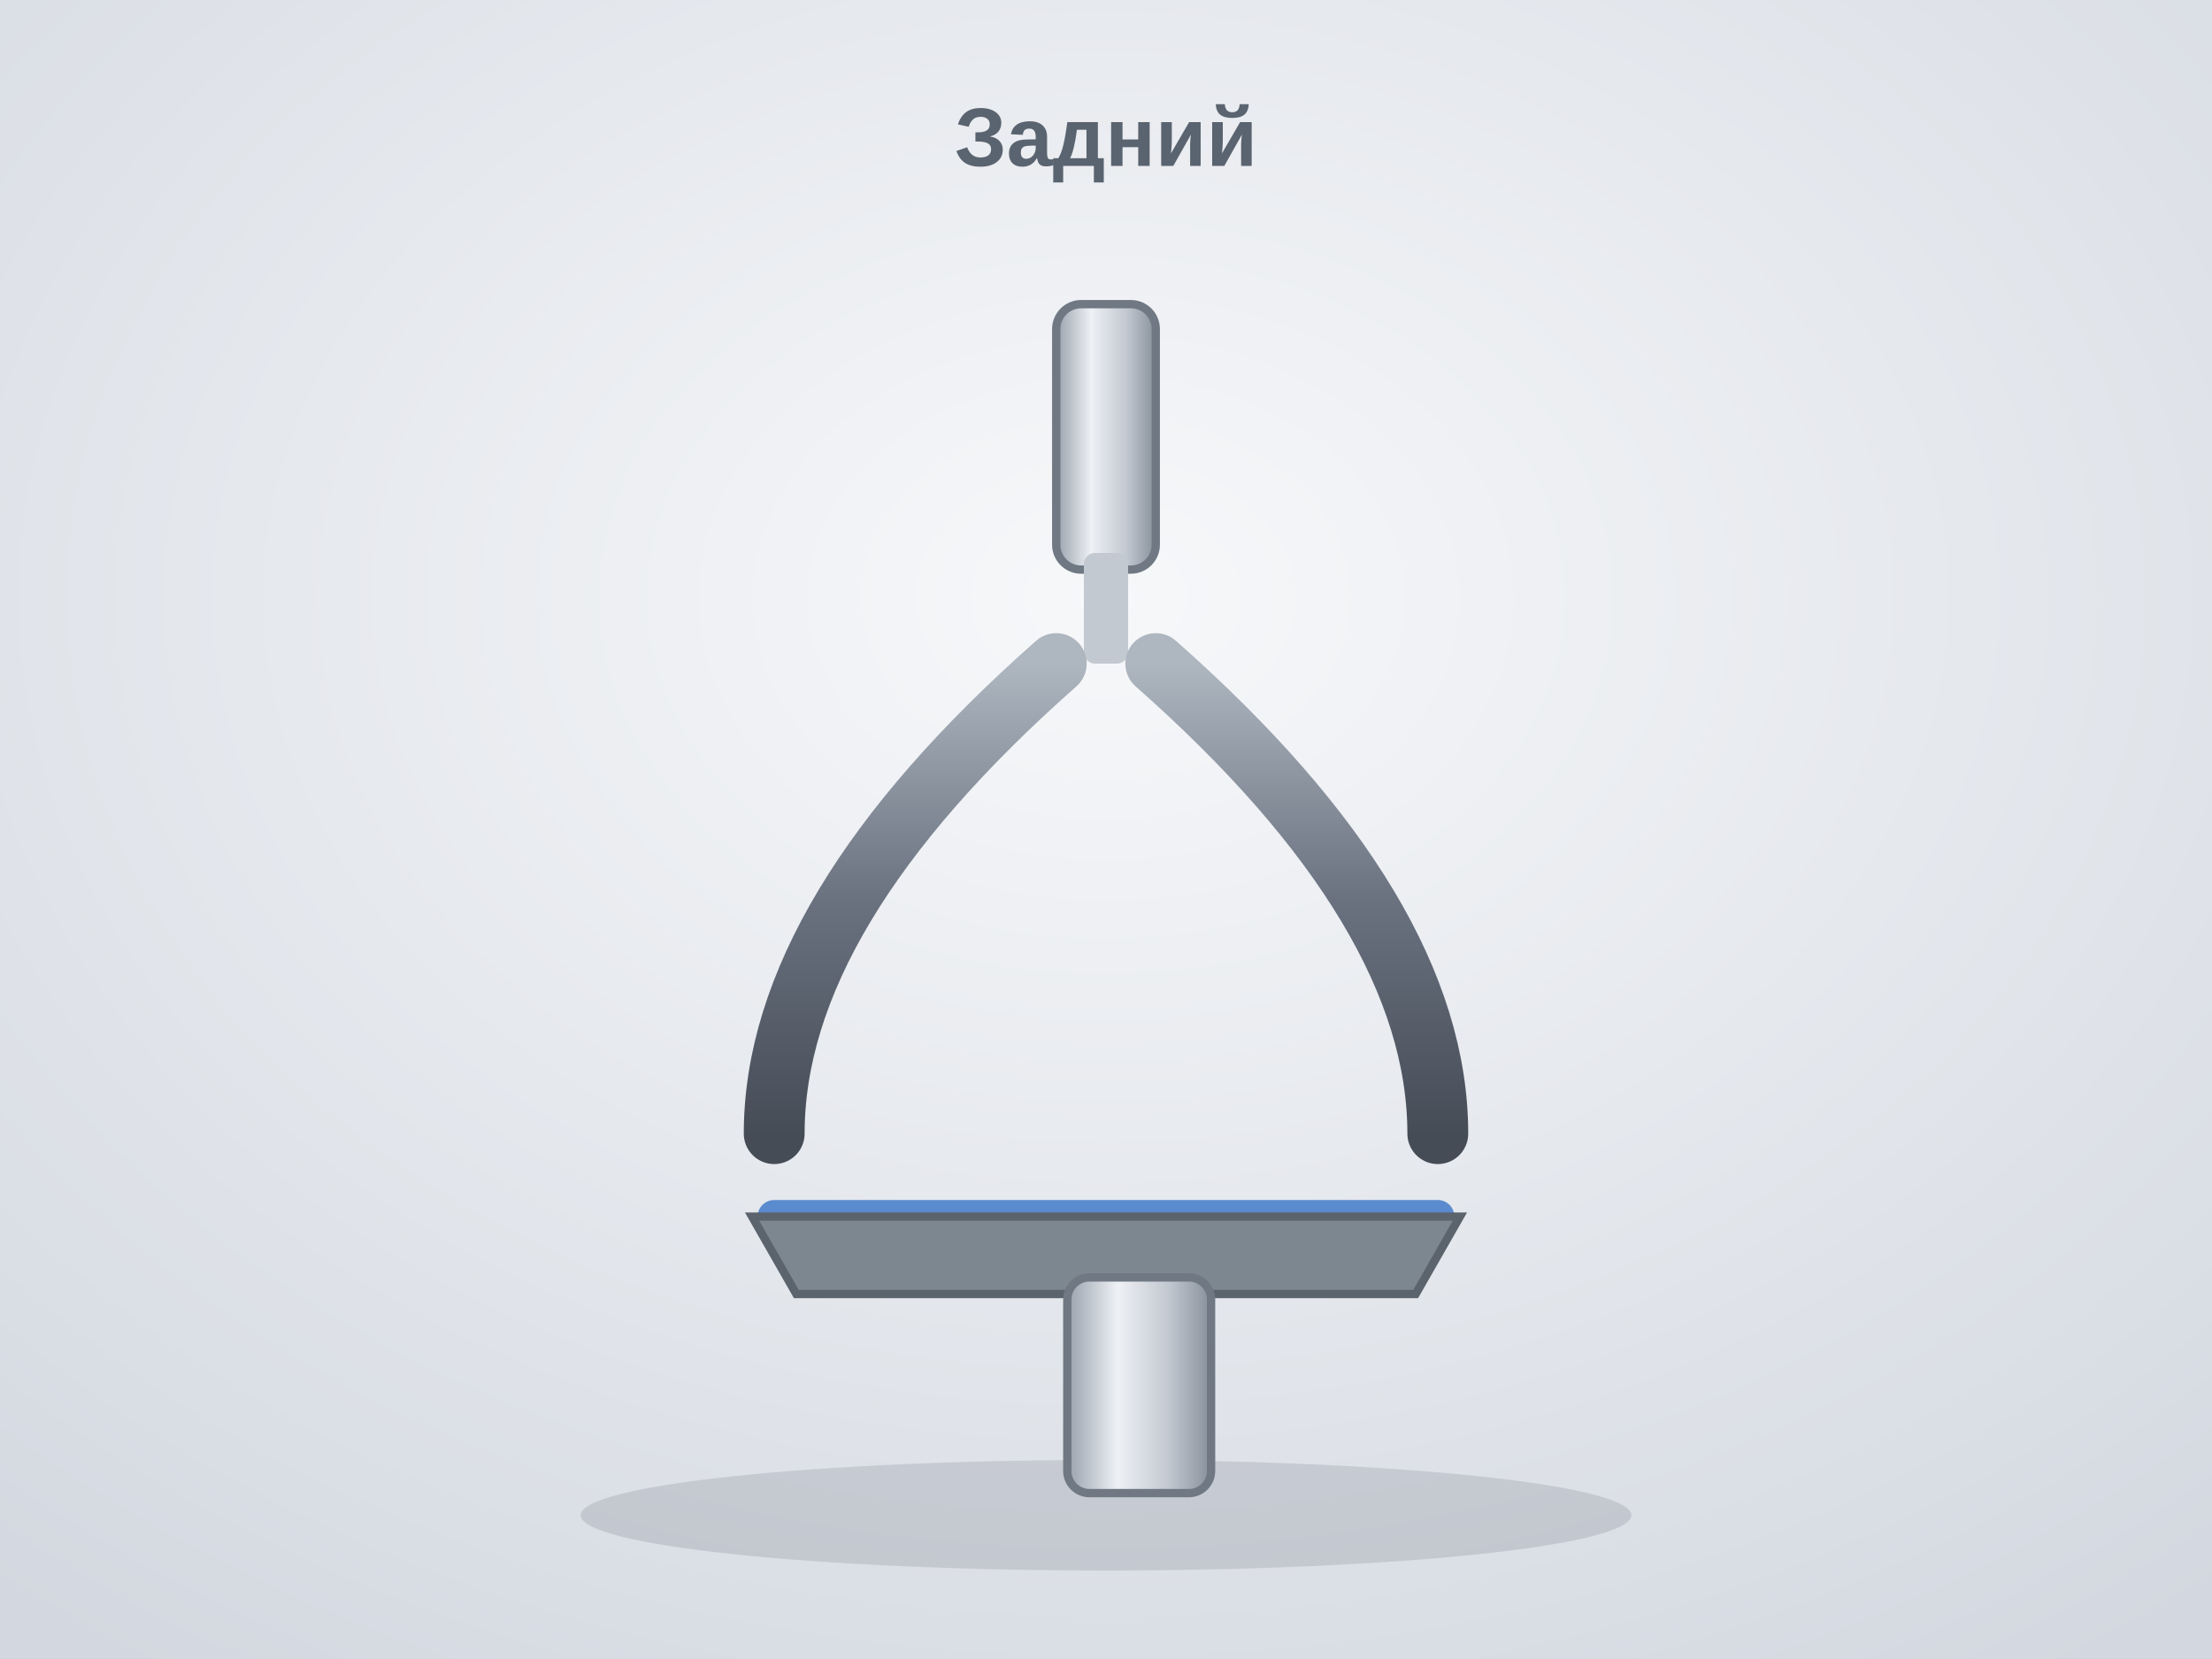
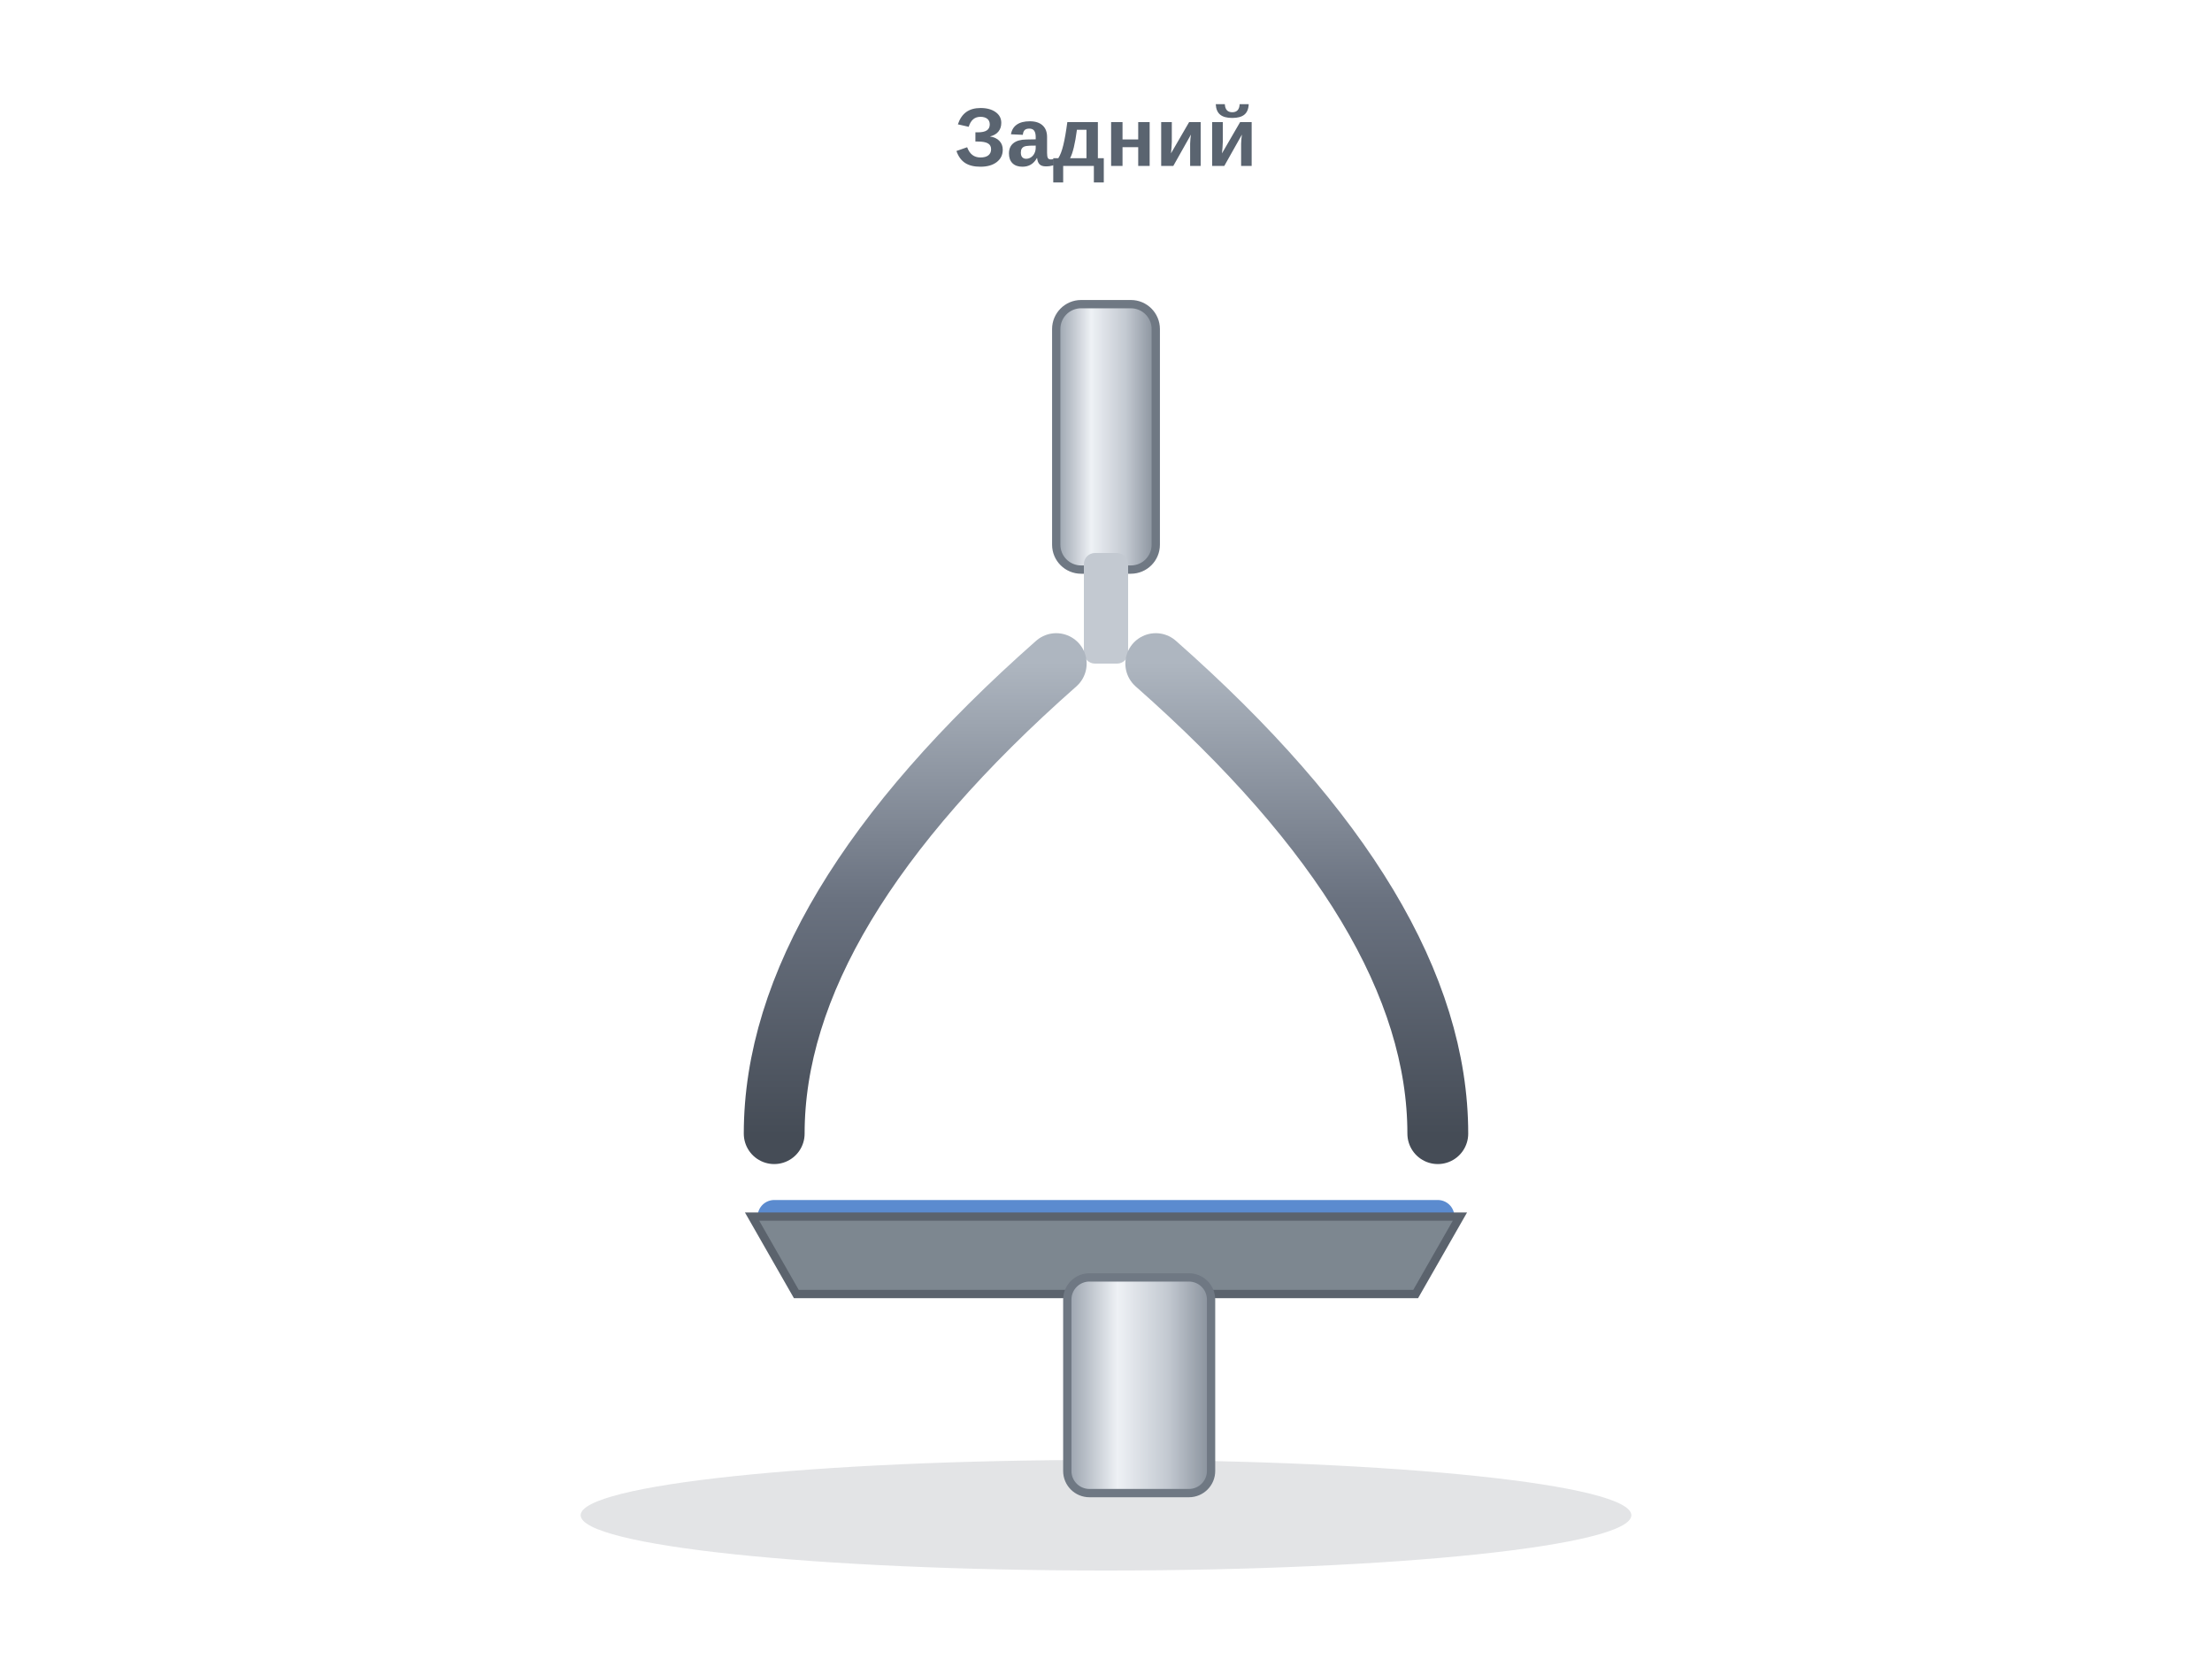
<svg xmlns="http://www.w3.org/2000/svg" viewBox="0 0 800 600">
  <defs>
    <radialGradient id="bg" cx="50%" cy="36%" r="78%">
      <stop offset="0%" stop-color="#f7f8fa" />
      <stop offset="100%" stop-color="#d3d8e0" />
    </radialGradient>
    <linearGradient id="body" x1="0" y1="0" x2="1" y2="0">
      <stop offset="0%" stop-color="#98a1ac" />
      <stop offset="35%" stop-color="#eef1f5" />
      <stop offset="70%" stop-color="#c3c9d1" />
      <stop offset="100%" stop-color="#87909b" />
    </linearGradient>
    <linearGradient id="coil" x1="0" y1="0" x2="0" y2="1">
      <stop offset="0%" stop-color="#aeb6c0" />
      <stop offset="50%" stop-color="#6a7280" />
      <stop offset="100%" stop-color="#454c56" />
    </linearGradient>
  </defs>
-   <rect width="800" height="600" fill="url(#bg)" />
  <ellipse cx="400" cy="548" rx="190" ry="20" fill="rgba(20,30,45,.12)" />
  <g transform="translate(400 110)">
    <rect x="-18" y="0" width="36" height="96" rx="9" fill="url(#body)" stroke="#6f7883" stroke-width="3" />
    <rect x="-8" y="90" width="16" height="40" rx="4" fill="#c3c9d1" />
    <path d="M-18 130 Q-120 220 -120 300" stroke="url(#coil)" stroke-width="22" fill="none" stroke-linecap="round" />
    <path d="M18 130 Q120 220 120 300" stroke="url(#coil)" stroke-width="22" fill="none" stroke-linecap="round" />
    <path d="M-120 330 h240" stroke="#5b8bcf" stroke-width="12" stroke-linecap="round" />
    <path d="M-128 330 h256 l-16 28 h-224z" fill="#7d8790" stroke="#5b636d" stroke-width="3" />
    <rect x="-14" y="352" width="52" height="78" rx="8" fill="url(#body)" stroke="#6f7883" stroke-width="3" />
  </g>
  <text x="400" y="60" font-family="Arial, sans-serif" font-size="30" font-weight="700" fill="#5a6470" text-anchor="middle">Задний</text>
</svg>
